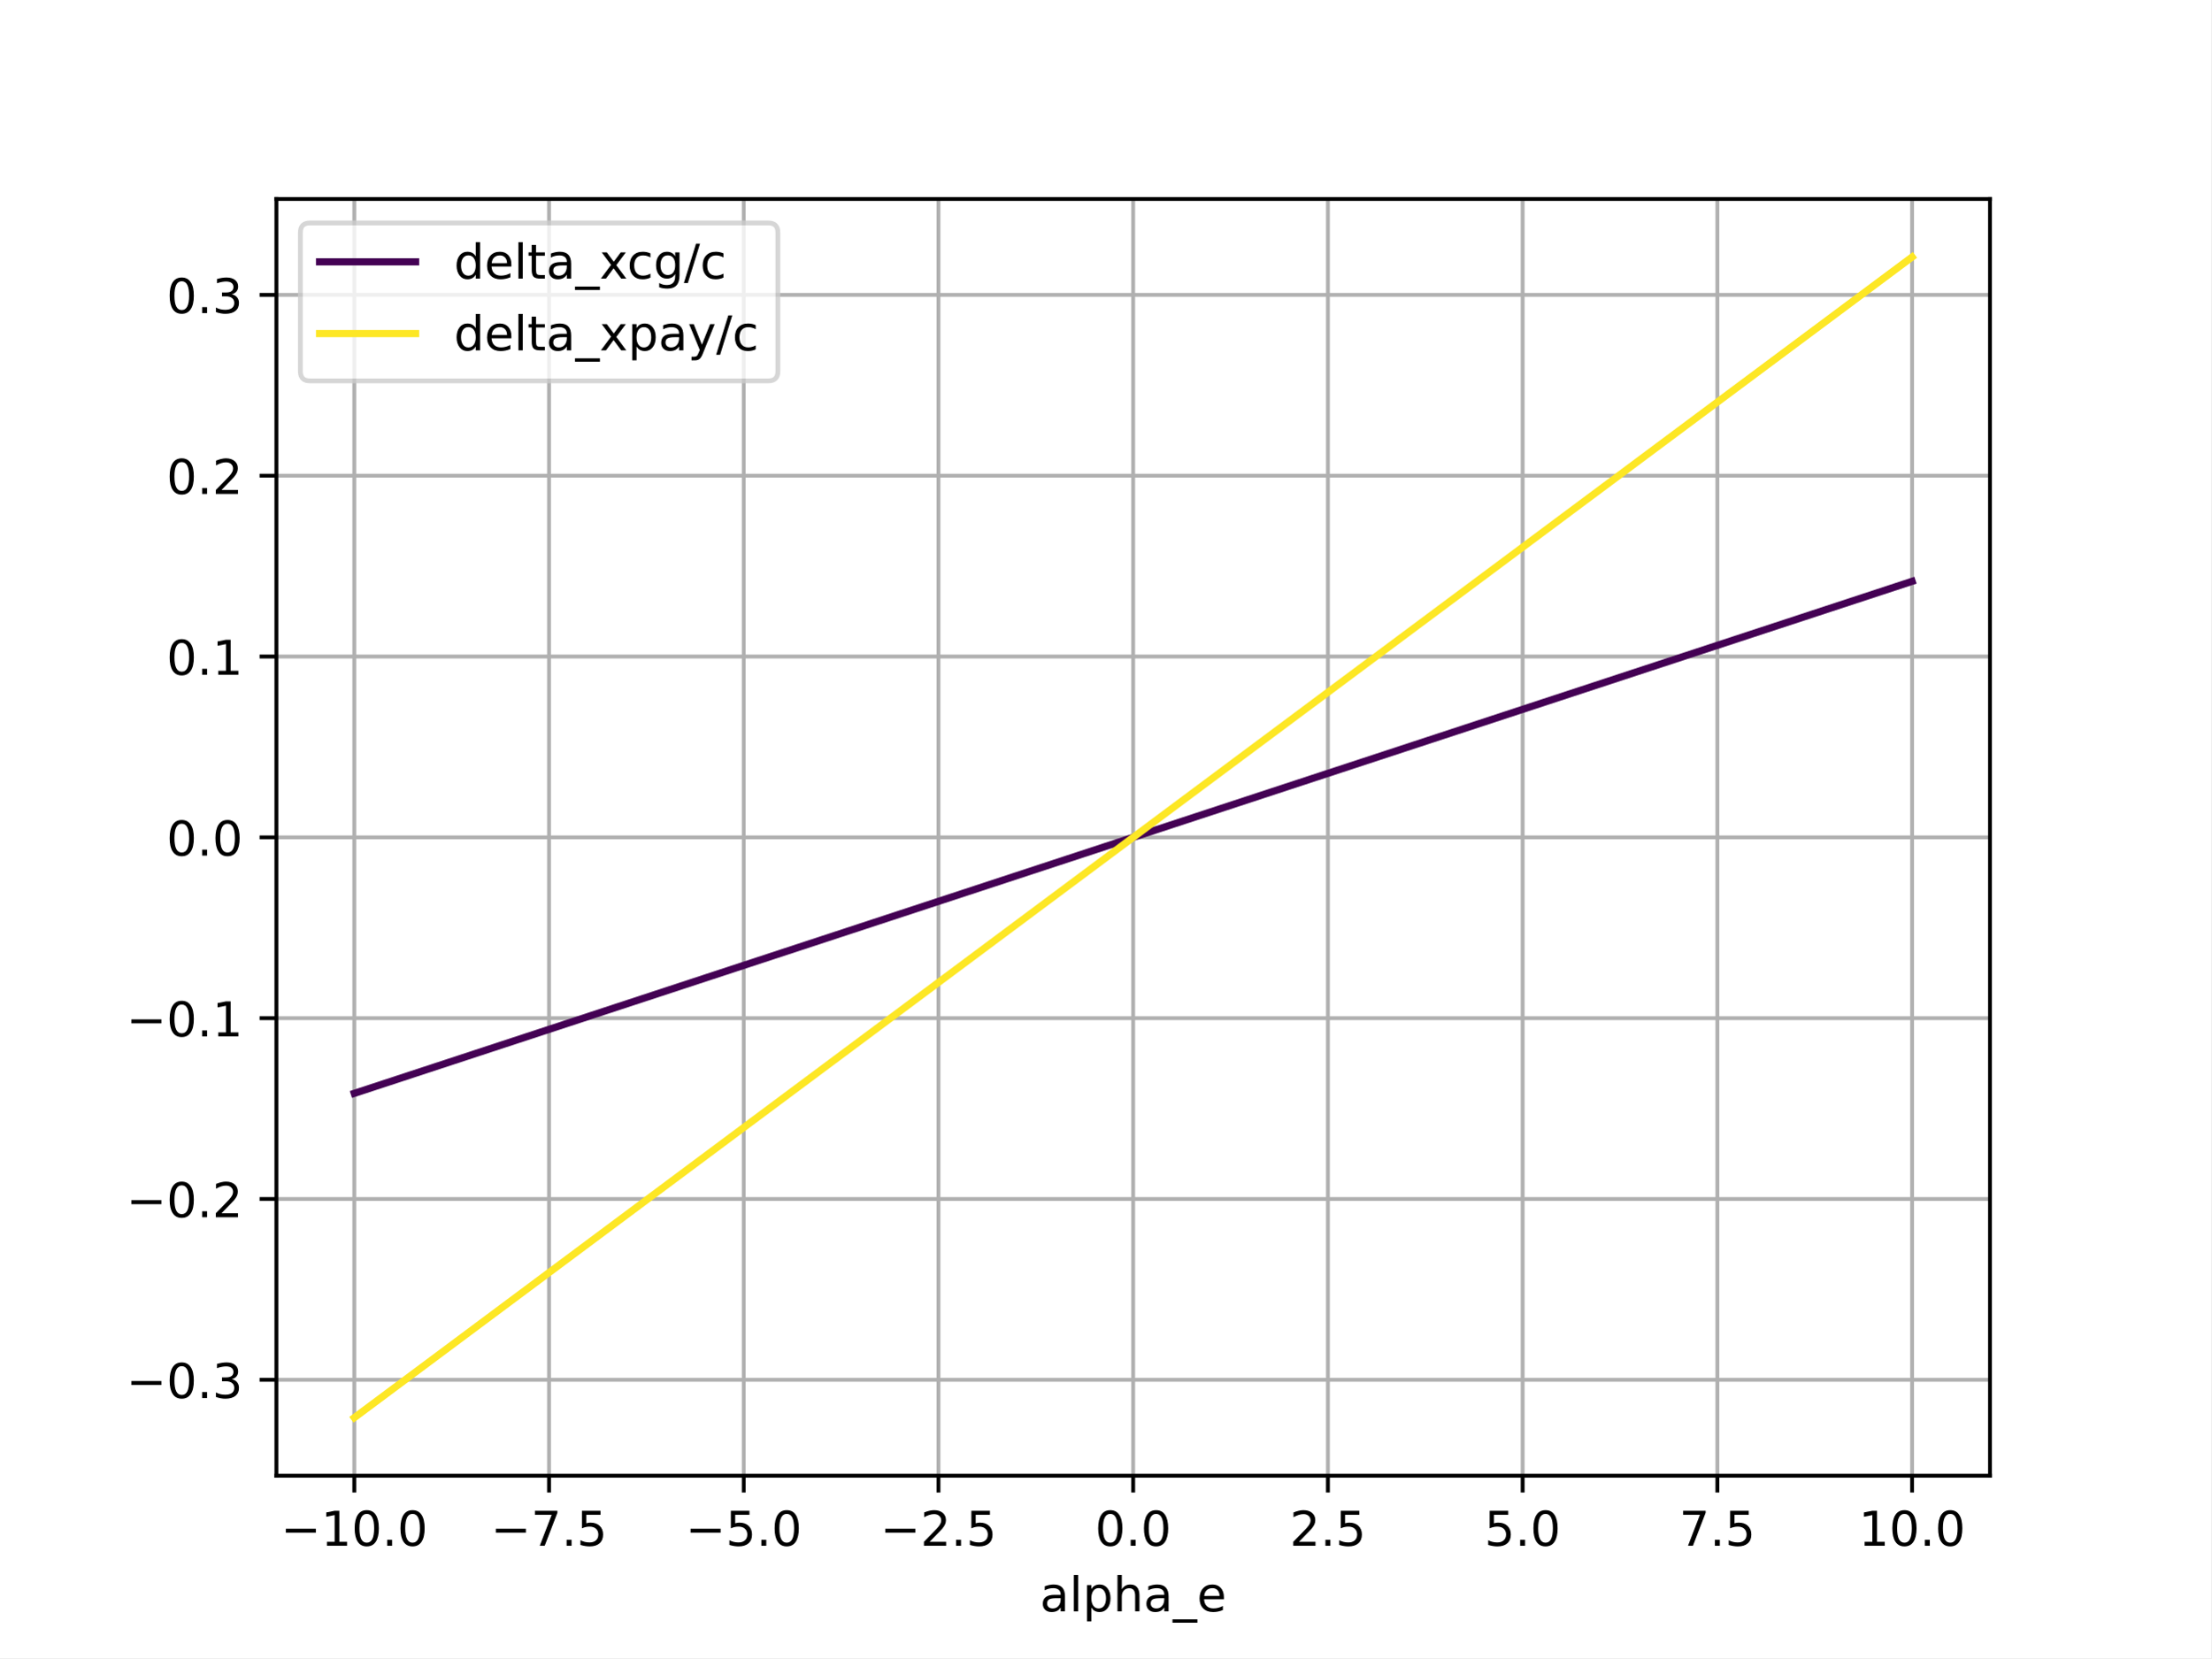
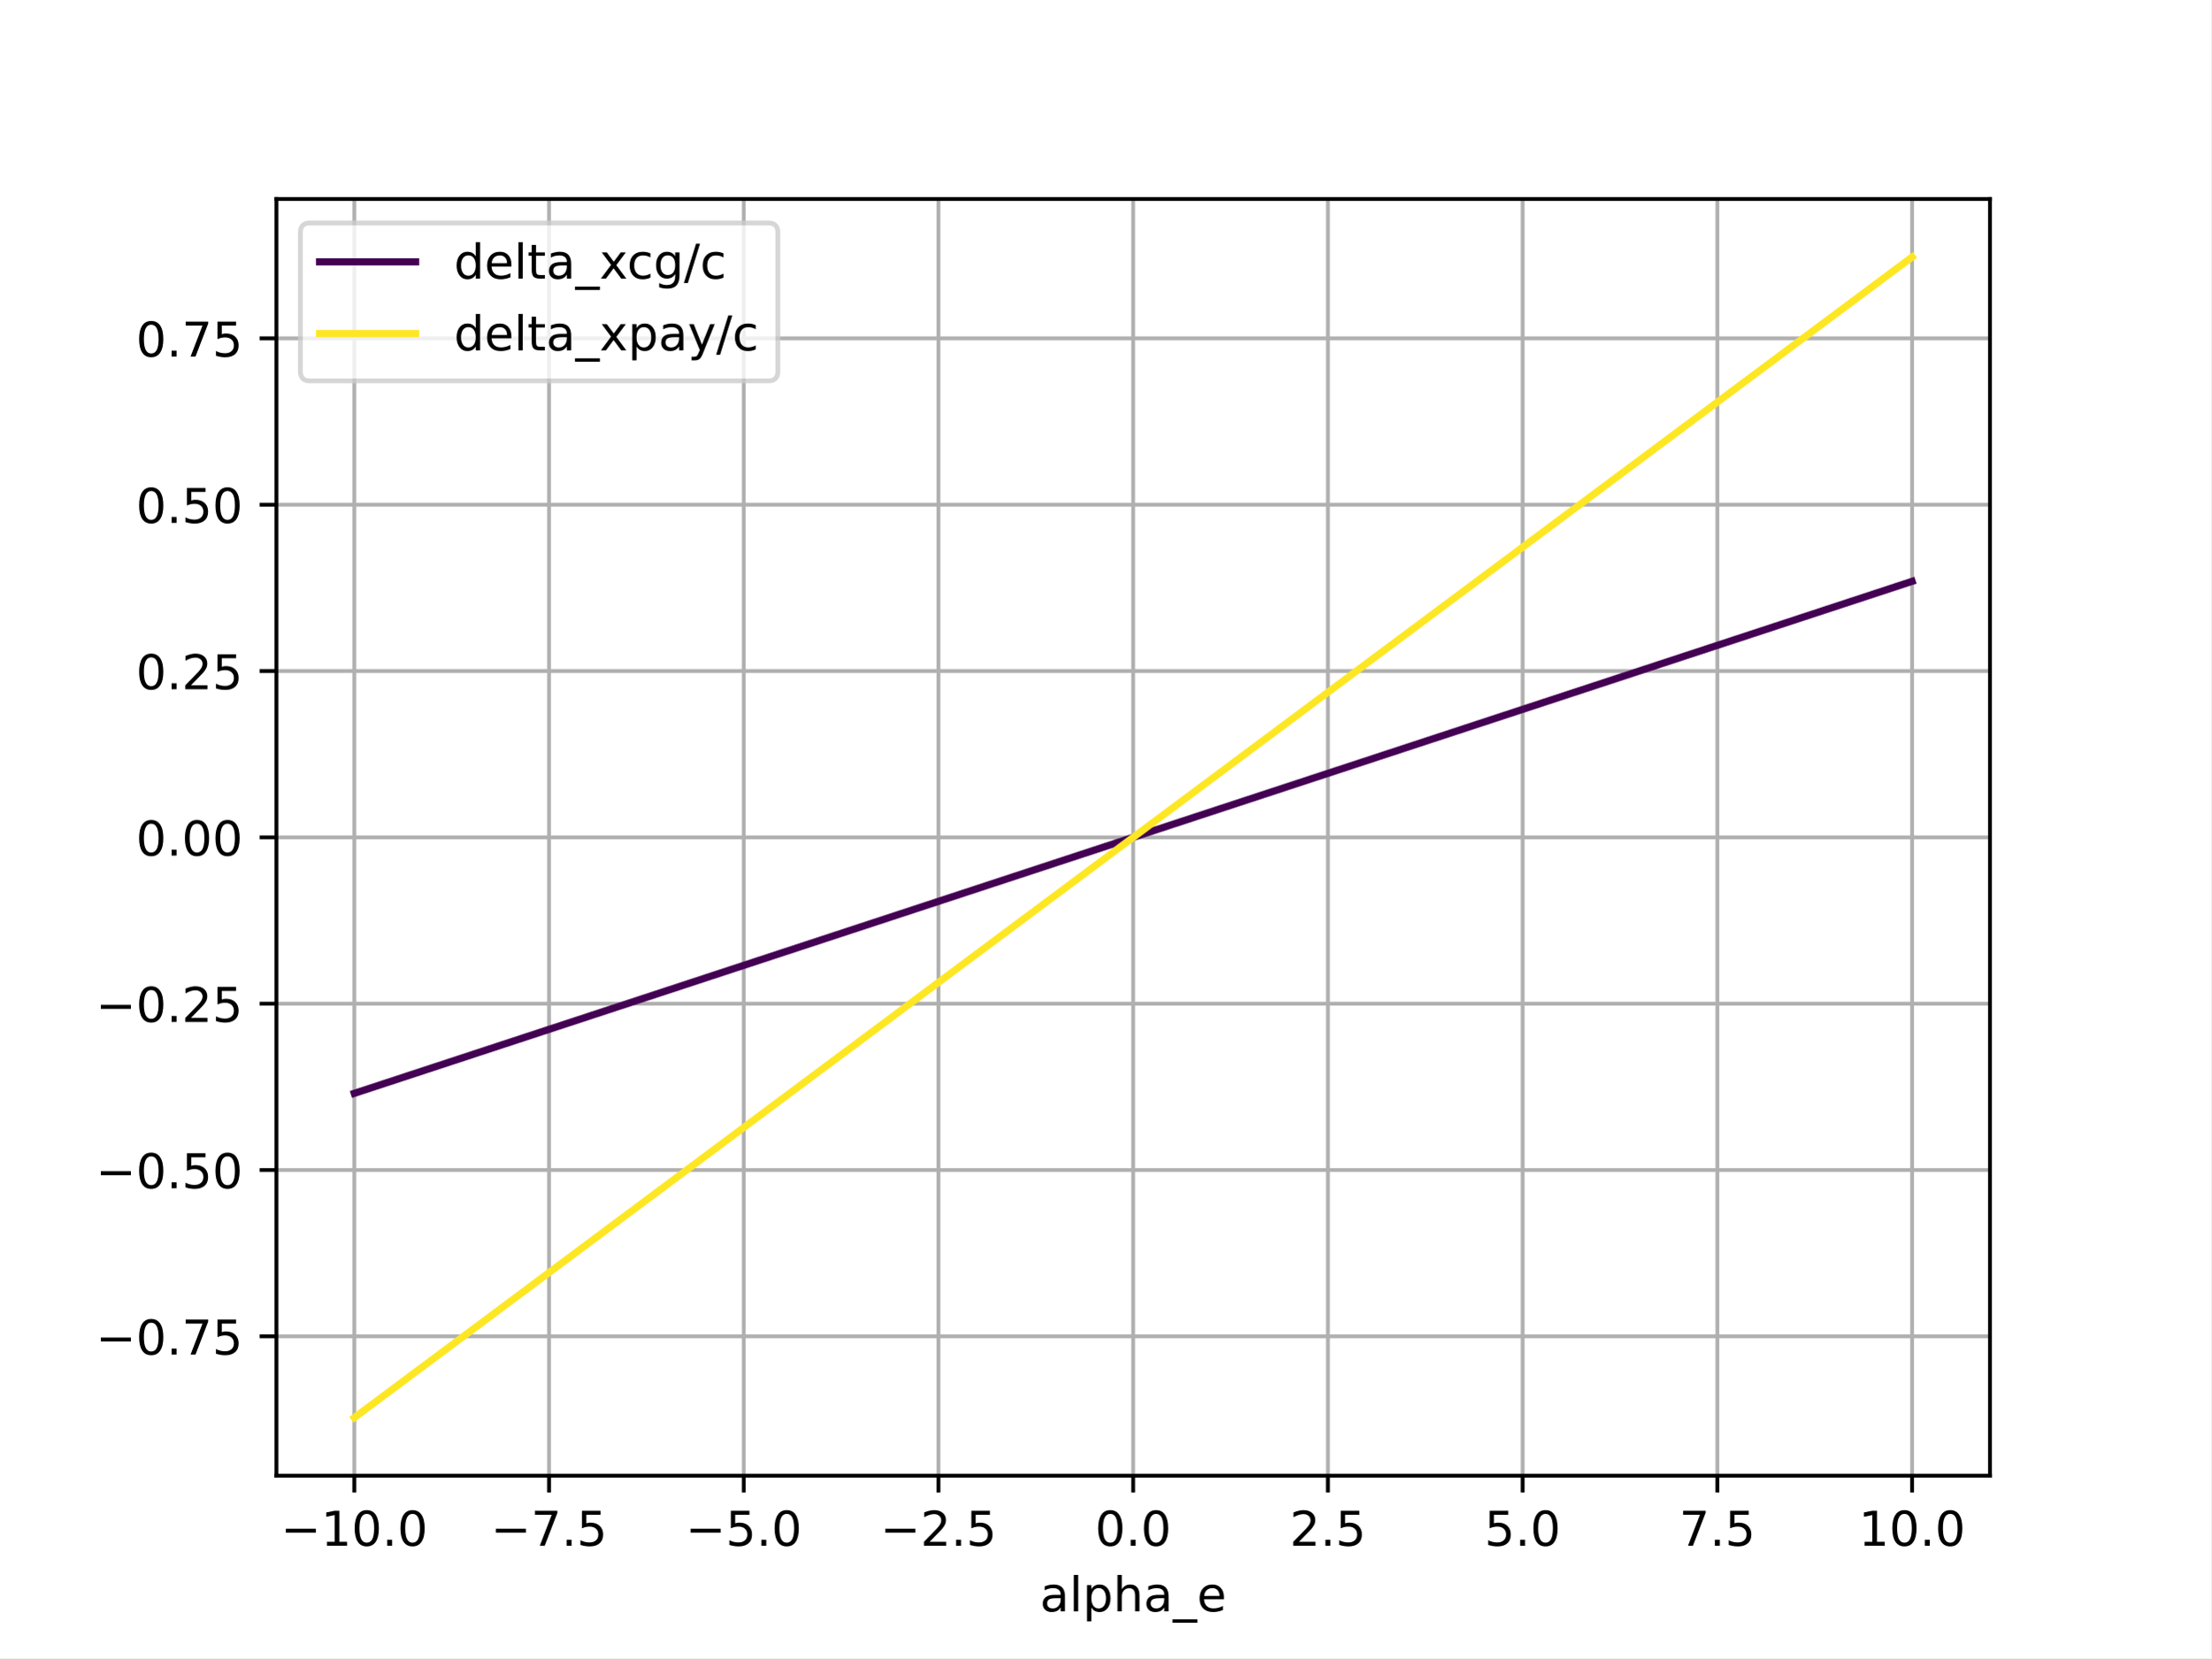
<svg xmlns="http://www.w3.org/2000/svg" xmlns:xlink="http://www.w3.org/1999/xlink" width="460.8pt" height="345.6pt" viewBox="0 0 460.8 345.6" version="1.1">
  <defs>
    <style type="text/css">*{stroke-linejoin: round; stroke-linecap: butt}</style>
  </defs>
  <g id="figure_1">
    <g id="patch_1">
      <path d="M 0 345.6  L 460.8 345.6  L 460.8 0  L 0 0  z " style="fill: #ffffff" />
    </g>
    <g id="axes_1">
      <g id="patch_2">
        <path d="M 57.6 307.584  L 414.72 307.584  L 414.72 41.472  L 57.6 41.472  z " style="fill: #ffffff" />
      </g>
      <g id="matplotlib.axis_1">
        <g id="xtick_1">
          <g id="line2d_1">
-             <path d="M 73.833 307.584  L 73.833 41.472  " clip-path="url(#pdf3a42b942)" style="fill: none; stroke: #b0b0b0; stroke-width: 0.8; stroke-linecap: square" />
+             <path d="M 73.833 307.584  L 73.833 41.472  " clip-path="url(#pfe008477a1)" style="fill: none; stroke: #b0b0b0; stroke-width: 0.8; stroke-linecap: square" />
          </g>
          <g id="line2d_2">
            <defs>
-               <path id="m0e3489b26d" d="M 0 0  L 0 3.5  " style="stroke: #000000; stroke-width: 0.8" />
+               <path id="m1fc6461a9d" d="M 0 0  L 0 3.5  " style="stroke: #000000; stroke-width: 0.8" />
            </defs>
            <g>
-               <use xlink:href="#m0e3489b26d" x="73.833" y="307.584" style="stroke: #000000; stroke-width: 0.8" />
+               <use xlink:href="#m1fc6461a9d" x="73.833" y="307.584" style="stroke: #000000; stroke-width: 0.8" />
            </g>
          </g>
          <g id="text_1">
            <g transform="translate(58.51007 322.1824) scale(0.1 -0.1)">
              <defs>
                <path id="DejaVuSans-2212" d="M 678 2272  L 4684 2272  L 4684 1741  L 678 1741  L 678 2272  z " transform="scale(0.015625)" />
                <path id="DejaVuSans-31" d="M 794 531  L 1825 531  L 1825 4091  L 703 3866  L 703 4441  L 1819 4666  L 2450 4666  L 2450 531  L 3481 531  L 3481 0  L 794 0  L 794 531  z " transform="scale(0.015625)" />
                <path id="DejaVuSans-30" d="M 2034 4250  Q 1547 4250 1301 3770  Q 1056 3291 1056 2328  Q 1056 1369 1301 889  Q 1547 409 2034 409  Q 2525 409 2770 889  Q 3016 1369 3016 2328  Q 3016 3291 2770 3770  Q 2525 4250 2034 4250  z M 2034 4750  Q 2819 4750 3233 4129  Q 3647 3509 3647 2328  Q 3647 1150 3233 529  Q 2819 -91 2034 -91  Q 1250 -91 836 529  Q 422 1150 422 2328  Q 422 3509 836 4129  Q 1250 4750 2034 4750  z " transform="scale(0.015625)" />
                <path id="DejaVuSans-2e" d="M 684 794  L 1344 794  L 1344 0  L 684 0  L 684 794  z " transform="scale(0.015625)" />
              </defs>
              <use xlink:href="#DejaVuSans-2212" />
              <use xlink:href="#DejaVuSans-31" transform="translate(83.78906 0)" />
              <use xlink:href="#DejaVuSans-30" transform="translate(147.4121 0)" />
              <use xlink:href="#DejaVuSans-2e" transform="translate(211.0352 0)" />
              <use xlink:href="#DejaVuSans-30" transform="translate(242.8223 0)" />
            </g>
          </g>
        </g>
        <g id="xtick_2">
          <g id="line2d_3">
-             <path d="M 114.415 307.584  L 114.415 41.472  " clip-path="url(#pdf3a42b942)" style="fill: none; stroke: #b0b0b0; stroke-width: 0.8; stroke-linecap: square" />
+             <path d="M 114.415 307.584  L 114.415 41.472  " clip-path="url(#pfe008477a1)" style="fill: none; stroke: #b0b0b0; stroke-width: 0.8; stroke-linecap: square" />
          </g>
          <g id="line2d_4">
            <g>
-               <use xlink:href="#m0e3489b26d" x="114.415" y="307.584" style="stroke: #000000; stroke-width: 0.8" />
+               <use xlink:href="#m1fc6461a9d" x="114.415" y="307.584" style="stroke: #000000; stroke-width: 0.8" />
            </g>
          </g>
          <g id="text_2">
            <g transform="translate(102.2731 322.1824) scale(0.1 -0.1)">
              <defs>
                <path id="DejaVuSans-37" d="M 525 4666  L 3525 4666  L 3525 4397  L 1831 0  L 1172 0  L 2766 4134  L 525 4134  L 525 4666  z " transform="scale(0.015625)" />
                <path id="DejaVuSans-35" d="M 691 4666  L 3169 4666  L 3169 4134  L 1269 4134  L 1269 2991  Q 1406 3038 1543 3061  Q 1681 3084 1819 3084  Q 2600 3084 3056 2656  Q 3513 2228 3513 1497  Q 3513 744 3044 326  Q 2575 -91 1722 -91  Q 1428 -91 1123 -41  Q 819 9 494 109  L 494 744  Q 775 591 1075 516  Q 1375 441 1709 441  Q 2250 441 2565 725  Q 2881 1009 2881 1497  Q 2881 1984 2565 2268  Q 2250 2553 1709 2553  Q 1456 2553 1204 2497  Q 953 2441 691 2322  L 691 4666  z " transform="scale(0.015625)" />
              </defs>
              <use xlink:href="#DejaVuSans-2212" />
              <use xlink:href="#DejaVuSans-37" transform="translate(83.78906 0)" />
              <use xlink:href="#DejaVuSans-2e" transform="translate(147.4121 0)" />
              <use xlink:href="#DejaVuSans-35" transform="translate(179.1992 0)" />
            </g>
          </g>
        </g>
        <g id="xtick_3">
          <g id="line2d_5">
-             <path d="M 154.996 307.584  L 154.996 41.472  " clip-path="url(#pdf3a42b942)" style="fill: none; stroke: #b0b0b0; stroke-width: 0.8; stroke-linecap: square" />
+             <path d="M 154.996 307.584  L 154.996 41.472  " clip-path="url(#pfe008477a1)" style="fill: none; stroke: #b0b0b0; stroke-width: 0.8; stroke-linecap: square" />
          </g>
          <g id="line2d_6">
            <g>
-               <use xlink:href="#m0e3489b26d" x="154.996" y="307.584" style="stroke: #000000; stroke-width: 0.8" />
+               <use xlink:href="#m1fc6461a9d" x="154.996" y="307.584" style="stroke: #000000; stroke-width: 0.8" />
            </g>
          </g>
          <g id="text_3">
            <g transform="translate(142.855 322.1824) scale(0.1 -0.1)">
              <use xlink:href="#DejaVuSans-2212" />
              <use xlink:href="#DejaVuSans-35" transform="translate(83.78906 0)" />
              <use xlink:href="#DejaVuSans-2e" transform="translate(147.4121 0)" />
              <use xlink:href="#DejaVuSans-30" transform="translate(179.1992 0)" />
            </g>
          </g>
        </g>
        <g id="xtick_4">
          <g id="line2d_7">
-             <path d="M 195.578 307.584  L 195.578 41.472  " clip-path="url(#pdf3a42b942)" style="fill: none; stroke: #b0b0b0; stroke-width: 0.8; stroke-linecap: square" />
+             <path d="M 195.578 307.584  L 195.578 41.472  " clip-path="url(#pfe008477a1)" style="fill: none; stroke: #b0b0b0; stroke-width: 0.8; stroke-linecap: square" />
          </g>
          <g id="line2d_8">
            <g>
-               <use xlink:href="#m0e3489b26d" x="195.578" y="307.584" style="stroke: #000000; stroke-width: 0.8" />
+               <use xlink:href="#m1fc6461a9d" x="195.578" y="307.584" style="stroke: #000000; stroke-width: 0.8" />
            </g>
          </g>
          <g id="text_4">
            <g transform="translate(183.4368 322.1824) scale(0.1 -0.1)">
              <defs>
                <path id="DejaVuSans-32" d="M 1228 531  L 3431 531  L 3431 0  L 469 0  L 469 531  Q 828 903 1448 1529  Q 2069 2156 2228 2338  Q 2531 2678 2651 2914  Q 2772 3150 2772 3378  Q 2772 3750 2511 3984  Q 2250 4219 1831 4219  Q 1534 4219 1204 4116  Q 875 4013 500 3803  L 500 4441  Q 881 4594 1212 4672  Q 1544 4750 1819 4750  Q 2544 4750 2975 4387  Q 3406 4025 3406 3419  Q 3406 3131 3298 2873  Q 3191 2616 2906 2266  Q 2828 2175 2409 1742  Q 1991 1309 1228 531  z " transform="scale(0.015625)" />
              </defs>
              <use xlink:href="#DejaVuSans-2212" />
              <use xlink:href="#DejaVuSans-32" transform="translate(83.78906 0)" />
              <use xlink:href="#DejaVuSans-2e" transform="translate(147.4121 0)" />
              <use xlink:href="#DejaVuSans-35" transform="translate(179.1992 0)" />
            </g>
          </g>
        </g>
        <g id="xtick_5">
          <g id="line2d_9">
-             <path d="M 236.16 307.584  L 236.16 41.472  " clip-path="url(#pdf3a42b942)" style="fill: none; stroke: #b0b0b0; stroke-width: 0.8; stroke-linecap: square" />
+             <path d="M 236.16 307.584  L 236.16 41.472  " clip-path="url(#pfe008477a1)" style="fill: none; stroke: #b0b0b0; stroke-width: 0.8; stroke-linecap: square" />
          </g>
          <g id="line2d_10">
            <g>
-               <use xlink:href="#m0e3489b26d" x="236.16" y="307.584" style="stroke: #000000; stroke-width: 0.8" />
+               <use xlink:href="#m1fc6461a9d" x="236.16" y="307.584" style="stroke: #000000; stroke-width: 0.8" />
            </g>
          </g>
          <g id="text_5">
            <g transform="translate(228.2084 322.1824) scale(0.1 -0.1)">
              <use xlink:href="#DejaVuSans-30" />
              <use xlink:href="#DejaVuSans-2e" transform="translate(63.62305 0)" />
              <use xlink:href="#DejaVuSans-30" transform="translate(95.41016 0)" />
            </g>
          </g>
        </g>
        <g id="xtick_6">
          <g id="line2d_11">
-             <path d="M 276.742 307.584  L 276.742 41.472  " clip-path="url(#pdf3a42b942)" style="fill: none; stroke: #b0b0b0; stroke-width: 0.8; stroke-linecap: square" />
+             <path d="M 276.742 307.584  L 276.742 41.472  " clip-path="url(#pfe008477a1)" style="fill: none; stroke: #b0b0b0; stroke-width: 0.8; stroke-linecap: square" />
          </g>
          <g id="line2d_12">
            <g>
-               <use xlink:href="#m0e3489b26d" x="276.742" y="307.584" style="stroke: #000000; stroke-width: 0.8" />
+               <use xlink:href="#m1fc6461a9d" x="276.742" y="307.584" style="stroke: #000000; stroke-width: 0.8" />
            </g>
          </g>
          <g id="text_6">
            <g transform="translate(268.7903 322.1824) scale(0.1 -0.1)">
              <use xlink:href="#DejaVuSans-32" />
              <use xlink:href="#DejaVuSans-2e" transform="translate(63.62305 0)" />
              <use xlink:href="#DejaVuSans-35" transform="translate(95.41016 0)" />
            </g>
          </g>
        </g>
        <g id="xtick_7">
          <g id="line2d_13">
-             <path d="M 317.324 307.584  L 317.324 41.472  " clip-path="url(#pdf3a42b942)" style="fill: none; stroke: #b0b0b0; stroke-width: 0.8; stroke-linecap: square" />
+             <path d="M 317.324 307.584  L 317.324 41.472  " clip-path="url(#pfe008477a1)" style="fill: none; stroke: #b0b0b0; stroke-width: 0.8; stroke-linecap: square" />
          </g>
          <g id="line2d_14">
            <g>
-               <use xlink:href="#m0e3489b26d" x="317.324" y="307.584" style="stroke: #000000; stroke-width: 0.8" />
+               <use xlink:href="#m1fc6461a9d" x="317.324" y="307.584" style="stroke: #000000; stroke-width: 0.8" />
            </g>
          </g>
          <g id="text_7">
            <g transform="translate(309.3721 322.1824) scale(0.1 -0.1)">
              <use xlink:href="#DejaVuSans-35" />
              <use xlink:href="#DejaVuSans-2e" transform="translate(63.62305 0)" />
              <use xlink:href="#DejaVuSans-30" transform="translate(95.41016 0)" />
            </g>
          </g>
        </g>
        <g id="xtick_8">
          <g id="line2d_15">
-             <path d="M 357.905 307.584  L 357.905 41.472  " clip-path="url(#pdf3a42b942)" style="fill: none; stroke: #b0b0b0; stroke-width: 0.8; stroke-linecap: square" />
+             <path d="M 357.905 307.584  L 357.905 41.472  " clip-path="url(#pfe008477a1)" style="fill: none; stroke: #b0b0b0; stroke-width: 0.8; stroke-linecap: square" />
          </g>
          <g id="line2d_16">
            <g>
-               <use xlink:href="#m0e3489b26d" x="357.905" y="307.584" style="stroke: #000000; stroke-width: 0.8" />
+               <use xlink:href="#m1fc6461a9d" x="357.905" y="307.584" style="stroke: #000000; stroke-width: 0.8" />
            </g>
          </g>
          <g id="text_8">
            <g transform="translate(349.9539 322.1824) scale(0.1 -0.1)">
              <use xlink:href="#DejaVuSans-37" />
              <use xlink:href="#DejaVuSans-2e" transform="translate(63.62305 0)" />
              <use xlink:href="#DejaVuSans-35" transform="translate(95.41016 0)" />
            </g>
          </g>
        </g>
        <g id="xtick_9">
          <g id="line2d_17">
-             <path d="M 398.487 307.584  L 398.487 41.472  " clip-path="url(#pdf3a42b942)" style="fill: none; stroke: #b0b0b0; stroke-width: 0.8; stroke-linecap: square" />
+             <path d="M 398.487 307.584  L 398.487 41.472  " clip-path="url(#pfe008477a1)" style="fill: none; stroke: #b0b0b0; stroke-width: 0.8; stroke-linecap: square" />
          </g>
          <g id="line2d_18">
            <g>
-               <use xlink:href="#m0e3489b26d" x="398.487" y="307.584" style="stroke: #000000; stroke-width: 0.8" />
+               <use xlink:href="#m1fc6461a9d" x="398.487" y="307.584" style="stroke: #000000; stroke-width: 0.8" />
            </g>
          </g>
          <g id="text_9">
            <g transform="translate(387.3545 322.1824) scale(0.1 -0.1)">
              <use xlink:href="#DejaVuSans-31" />
              <use xlink:href="#DejaVuSans-30" transform="translate(63.62305 0)" />
              <use xlink:href="#DejaVuSans-2e" transform="translate(127.2461 0)" />
              <use xlink:href="#DejaVuSans-30" transform="translate(159.0332 0)" />
            </g>
          </g>
        </g>
        <g id="text_10">
          <g transform="translate(216.7233 335.8606) scale(0.1 -0.1)">
            <defs>
              <path id="DejaVuSans-61" d="M 2194 1759  Q 1497 1759 1228 1600  Q 959 1441 959 1056  Q 959 750 1161 570  Q 1363 391 1709 391  Q 2188 391 2477 730  Q 2766 1069 2766 1631  L 2766 1759  L 2194 1759  z M 3341 1997  L 3341 0  L 2766 0  L 2766 531  Q 2569 213 2275 61  Q 1981 -91 1556 -91  Q 1019 -91 701 211  Q 384 513 384 1019  Q 384 1609 779 1909  Q 1175 2209 1959 2209  L 2766 2209  L 2766 2266  Q 2766 2663 2505 2880  Q 2244 3097 1772 3097  Q 1472 3097 1187 3025  Q 903 2953 641 2809  L 641 3341  Q 956 3463 1253 3523  Q 1550 3584 1831 3584  Q 2591 3584 2966 3190  Q 3341 2797 3341 1997  z " transform="scale(0.015625)" />
              <path id="DejaVuSans-6c" d="M 603 4863  L 1178 4863  L 1178 0  L 603 0  L 603 4863  z " transform="scale(0.015625)" />
              <path id="DejaVuSans-70" d="M 1159 525  L 1159 -1331  L 581 -1331  L 581 3500  L 1159 3500  L 1159 2969  Q 1341 3281 1617 3432  Q 1894 3584 2278 3584  Q 2916 3584 3314 3078  Q 3713 2572 3713 1747  Q 3713 922 3314 415  Q 2916 -91 2278 -91  Q 1894 -91 1617 61  Q 1341 213 1159 525  z M 3116 1747  Q 3116 2381 2855 2742  Q 2594 3103 2138 3103  Q 1681 3103 1420 2742  Q 1159 2381 1159 1747  Q 1159 1113 1420 752  Q 1681 391 2138 391  Q 2594 391 2855 752  Q 3116 1113 3116 1747  z " transform="scale(0.015625)" />
              <path id="DejaVuSans-68" d="M 3513 2113  L 3513 0  L 2938 0  L 2938 2094  Q 2938 2591 2744 2837  Q 2550 3084 2163 3084  Q 1697 3084 1428 2787  Q 1159 2491 1159 1978  L 1159 0  L 581 0  L 581 4863  L 1159 4863  L 1159 2956  Q 1366 3272 1645 3428  Q 1925 3584 2291 3584  Q 2894 3584 3203 3211  Q 3513 2838 3513 2113  z " transform="scale(0.015625)" />
              <path id="DejaVuSans-5f" d="M 3263 -1063  L 3263 -1509  L -63 -1509  L -63 -1063  L 3263 -1063  z " transform="scale(0.015625)" />
              <path id="DejaVuSans-65" d="M 3597 1894  L 3597 1613  L 953 1613  Q 991 1019 1311 708  Q 1631 397 2203 397  Q 2534 397 2845 478  Q 3156 559 3463 722  L 3463 178  Q 3153 47 2828 -22  Q 2503 -91 2169 -91  Q 1331 -91 842 396  Q 353 884 353 1716  Q 353 2575 817 3079  Q 1281 3584 2069 3584  Q 2775 3584 3186 3129  Q 3597 2675 3597 1894  z M 3022 2063  Q 3016 2534 2758 2815  Q 2500 3097 2075 3097  Q 1594 3097 1305 2825  Q 1016 2553 972 2059  L 3022 2063  z " transform="scale(0.015625)" />
            </defs>
            <use xlink:href="#DejaVuSans-61" />
            <use xlink:href="#DejaVuSans-6c" transform="translate(61.2793 0)" />
            <use xlink:href="#DejaVuSans-70" transform="translate(89.0625 0)" />
            <use xlink:href="#DejaVuSans-68" transform="translate(152.5391 0)" />
            <use xlink:href="#DejaVuSans-61" transform="translate(215.918 0)" />
            <use xlink:href="#DejaVuSans-5f" transform="translate(277.1973 0)" />
            <use xlink:href="#DejaVuSans-65" transform="translate(327.1973 0)" />
          </g>
        </g>
      </g>
      <g id="matplotlib.axis_2">
        <g id="ytick_1">
          <g id="line2d_19">
-             <path d="M 57.6 287.596  L 414.72 287.596  " clip-path="url(#pdf3a42b942)" style="fill: none; stroke: #b0b0b0; stroke-width: 0.8; stroke-linecap: square" />
+             <path d="M 57.6 278.539  L 414.72 278.539  " clip-path="url(#pfe008477a1)" style="fill: none; stroke: #b0b0b0; stroke-width: 0.8; stroke-linecap: square" />
          </g>
          <g id="line2d_20">
            <defs>
-               <path id="m2e6c758630" d="M 0 0  L -3.5 0  " style="stroke: #000000; stroke-width: 0.8" />
+               <path id="maf792c550e" d="M 0 0  L -3.5 0  " style="stroke: #000000; stroke-width: 0.8" />
            </defs>
            <g>
-               <use xlink:href="#m2e6c758630" x="57.6" y="287.596" style="stroke: #000000; stroke-width: 0.8" />
+               <use xlink:href="#maf792c550e" x="57.6" y="278.539" style="stroke: #000000; stroke-width: 0.8" />
            </g>
          </g>
          <g id="text_11">
-             <g transform="translate(26.31719 291.3953) scale(0.1 -0.1)">
-               <defs>
-                 <path id="DejaVuSans-33" d="M 2597 2516  Q 3050 2419 3304 2112  Q 3559 1806 3559 1356  Q 3559 666 3084 287  Q 2609 -91 1734 -91  Q 1441 -91 1130 -33  Q 819 25 488 141  L 488 750  Q 750 597 1062 519  Q 1375 441 1716 441  Q 2309 441 2620 675  Q 2931 909 2931 1356  Q 2931 1769 2642 2001  Q 2353 2234 1838 2234  L 1294 2234  L 1294 2753  L 1863 2753  Q 2328 2753 2575 2939  Q 2822 3125 2822 3475  Q 2822 3834 2567 4026  Q 2313 4219 1838 4219  Q 1578 4219 1281 4162  Q 984 4106 628 3988  L 628 4550  Q 988 4650 1302 4700  Q 1616 4750 1894 4750  Q 2613 4750 3031 4423  Q 3450 4097 3450 3541  Q 3450 3153 3228 2886  Q 3006 2619 2597 2516  z " transform="scale(0.015625)" />
-               </defs>
+             <g transform="translate(19.95469 282.3383) scale(0.1 -0.1)">
              <use xlink:href="#DejaVuSans-2212" />
              <use xlink:href="#DejaVuSans-30" transform="translate(83.78906 0)" />
              <use xlink:href="#DejaVuSans-2e" transform="translate(147.4121 0)" />
-               <use xlink:href="#DejaVuSans-33" transform="translate(179.1992 0)" />
+               <use xlink:href="#DejaVuSans-37" transform="translate(179.1992 0)" />
+               <use xlink:href="#DejaVuSans-35" transform="translate(242.8223 0)" />
            </g>
          </g>
        </g>
        <g id="ytick_2">
          <g id="line2d_21">
-             <path d="M 57.6 249.907  L 414.72 249.907  " clip-path="url(#pdf3a42b942)" style="fill: none; stroke: #b0b0b0; stroke-width: 0.8; stroke-linecap: square" />
+             <path d="M 57.6 243.869  L 414.72 243.869  " clip-path="url(#pfe008477a1)" style="fill: none; stroke: #b0b0b0; stroke-width: 0.8; stroke-linecap: square" />
          </g>
          <g id="line2d_22">
            <g>
-               <use xlink:href="#m2e6c758630" x="57.6" y="249.907" style="stroke: #000000; stroke-width: 0.8" />
+               <use xlink:href="#maf792c550e" x="57.6" y="243.869" style="stroke: #000000; stroke-width: 0.8" />
            </g>
          </g>
          <g id="text_12">
-             <g transform="translate(26.31719 253.7059) scale(0.1 -0.1)">
+             <g transform="translate(19.95469 247.668) scale(0.1 -0.1)">
              <use xlink:href="#DejaVuSans-2212" />
              <use xlink:href="#DejaVuSans-30" transform="translate(83.78906 0)" />
              <use xlink:href="#DejaVuSans-2e" transform="translate(147.4121 0)" />
-               <use xlink:href="#DejaVuSans-32" transform="translate(179.1992 0)" />
+               <use xlink:href="#DejaVuSans-35" transform="translate(179.1992 0)" />
+               <use xlink:href="#DejaVuSans-30" transform="translate(242.8223 0)" />
            </g>
          </g>
        </g>
        <g id="ytick_3">
          <g id="line2d_23">
-             <path d="M 57.6 212.217  L 414.72 212.217  " clip-path="url(#pdf3a42b942)" style="fill: none; stroke: #b0b0b0; stroke-width: 0.8; stroke-linecap: square" />
+             <path d="M 57.6 209.198  L 414.72 209.198  " clip-path="url(#pfe008477a1)" style="fill: none; stroke: #b0b0b0; stroke-width: 0.8; stroke-linecap: square" />
          </g>
          <g id="line2d_24">
            <g>
-               <use xlink:href="#m2e6c758630" x="57.6" y="212.217" style="stroke: #000000; stroke-width: 0.8" />
+               <use xlink:href="#maf792c550e" x="57.6" y="209.198" style="stroke: #000000; stroke-width: 0.8" />
            </g>
          </g>
          <g id="text_13">
-             <g transform="translate(26.31719 216.0166) scale(0.1 -0.1)">
+             <g transform="translate(19.95469 212.9976) scale(0.1 -0.1)">
              <use xlink:href="#DejaVuSans-2212" />
              <use xlink:href="#DejaVuSans-30" transform="translate(83.78906 0)" />
              <use xlink:href="#DejaVuSans-2e" transform="translate(147.4121 0)" />
-               <use xlink:href="#DejaVuSans-31" transform="translate(179.1992 0)" />
+               <use xlink:href="#DejaVuSans-32" transform="translate(179.1992 0)" />
+               <use xlink:href="#DejaVuSans-35" transform="translate(242.8223 0)" />
            </g>
          </g>
        </g>
        <g id="ytick_4">
          <g id="line2d_25">
-             <path d="M 57.6 174.528  L 414.72 174.528  " clip-path="url(#pdf3a42b942)" style="fill: none; stroke: #b0b0b0; stroke-width: 0.8; stroke-linecap: square" />
+             <path d="M 57.6 174.528  L 414.72 174.528  " clip-path="url(#pfe008477a1)" style="fill: none; stroke: #b0b0b0; stroke-width: 0.8; stroke-linecap: square" />
          </g>
          <g id="line2d_26">
            <g>
-               <use xlink:href="#m2e6c758630" x="57.6" y="174.528" style="stroke: #000000; stroke-width: 0.8" />
+               <use xlink:href="#maf792c550e" x="57.6" y="174.528" style="stroke: #000000; stroke-width: 0.8" />
            </g>
          </g>
          <g id="text_14">
-             <g transform="translate(34.69687 178.3272) scale(0.1 -0.1)">
+             <g transform="translate(28.33438 178.3272) scale(0.1 -0.1)">
              <use xlink:href="#DejaVuSans-30" />
              <use xlink:href="#DejaVuSans-2e" transform="translate(63.62305 0)" />
              <use xlink:href="#DejaVuSans-30" transform="translate(95.41016 0)" />
+               <use xlink:href="#DejaVuSans-30" transform="translate(159.0332 0)" />
            </g>
          </g>
        </g>
        <g id="ytick_5">
          <g id="line2d_27">
-             <path d="M 57.6 136.839  L 414.72 136.839  " clip-path="url(#pdf3a42b942)" style="fill: none; stroke: #b0b0b0; stroke-width: 0.8; stroke-linecap: square" />
+             <path d="M 57.6 139.858  L 414.72 139.858  " clip-path="url(#pfe008477a1)" style="fill: none; stroke: #b0b0b0; stroke-width: 0.8; stroke-linecap: square" />
          </g>
          <g id="line2d_28">
            <g>
-               <use xlink:href="#m2e6c758630" x="57.6" y="136.839" style="stroke: #000000; stroke-width: 0.8" />
+               <use xlink:href="#maf792c550e" x="57.6" y="139.858" style="stroke: #000000; stroke-width: 0.8" />
            </g>
          </g>
          <g id="text_15">
-             <g transform="translate(34.69687 140.6379) scale(0.1 -0.1)">
+             <g transform="translate(28.33438 143.6569) scale(0.1 -0.1)">
              <use xlink:href="#DejaVuSans-30" />
              <use xlink:href="#DejaVuSans-2e" transform="translate(63.62305 0)" />
-               <use xlink:href="#DejaVuSans-31" transform="translate(95.41016 0)" />
+               <use xlink:href="#DejaVuSans-32" transform="translate(95.41016 0)" />
+               <use xlink:href="#DejaVuSans-35" transform="translate(159.0332 0)" />
            </g>
          </g>
        </g>
        <g id="ytick_6">
          <g id="line2d_29">
-             <path d="M 57.6 99.149  L 414.72 99.149  " clip-path="url(#pdf3a42b942)" style="fill: none; stroke: #b0b0b0; stroke-width: 0.8; stroke-linecap: square" />
+             <path d="M 57.6 105.187  L 414.72 105.187  " clip-path="url(#pfe008477a1)" style="fill: none; stroke: #b0b0b0; stroke-width: 0.8; stroke-linecap: square" />
          </g>
          <g id="line2d_30">
            <g>
-               <use xlink:href="#m2e6c758630" x="57.6" y="99.149" style="stroke: #000000; stroke-width: 0.8" />
+               <use xlink:href="#maf792c550e" x="57.6" y="105.187" style="stroke: #000000; stroke-width: 0.8" />
            </g>
          </g>
          <g id="text_16">
-             <g transform="translate(34.69687 102.9485) scale(0.1 -0.1)">
+             <g transform="translate(28.33438 108.9865) scale(0.1 -0.1)">
              <use xlink:href="#DejaVuSans-30" />
              <use xlink:href="#DejaVuSans-2e" transform="translate(63.62305 0)" />
-               <use xlink:href="#DejaVuSans-32" transform="translate(95.41016 0)" />
+               <use xlink:href="#DejaVuSans-35" transform="translate(95.41016 0)" />
+               <use xlink:href="#DejaVuSans-30" transform="translate(159.0332 0)" />
            </g>
          </g>
        </g>
        <g id="ytick_7">
          <g id="line2d_31">
-             <path d="M 57.6 61.46  L 414.72 61.46  " clip-path="url(#pdf3a42b942)" style="fill: none; stroke: #b0b0b0; stroke-width: 0.8; stroke-linecap: square" />
+             <path d="M 57.6 70.517  L 414.72 70.517  " clip-path="url(#pfe008477a1)" style="fill: none; stroke: #b0b0b0; stroke-width: 0.8; stroke-linecap: square" />
          </g>
          <g id="line2d_32">
            <g>
-               <use xlink:href="#m2e6c758630" x="57.6" y="61.46" style="stroke: #000000; stroke-width: 0.8" />
+               <use xlink:href="#maf792c550e" x="57.6" y="70.517" style="stroke: #000000; stroke-width: 0.8" />
            </g>
          </g>
          <g id="text_17">
-             <g transform="translate(34.69687 65.25913) scale(0.1 -0.1)">
+             <g transform="translate(28.33438 74.31612) scale(0.1 -0.1)">
              <use xlink:href="#DejaVuSans-30" />
              <use xlink:href="#DejaVuSans-2e" transform="translate(63.62305 0)" />
-               <use xlink:href="#DejaVuSans-33" transform="translate(95.41016 0)" />
+               <use xlink:href="#DejaVuSans-37" transform="translate(95.41016 0)" />
+               <use xlink:href="#DejaVuSans-35" transform="translate(159.0332 0)" />
            </g>
          </g>
        </g>
      </g>
      <g id="line2d_33">
-         <path d="M 73.833 227.893  L 398.487 121.163  L 398.487 121.163  " clip-path="url(#pdf3a42b942)" style="fill: none; stroke: #440154; stroke-width: 1.5; stroke-linecap: square" />
+         <path d="M 73.833 227.893  L 398.487 121.163  L 398.487 121.163  " clip-path="url(#pfe008477a1)" style="fill: none; stroke: #440154; stroke-width: 1.5; stroke-linecap: square" />
      </g>
      <g id="line2d_34">
-         <path d="M 73.833 295.488  L 398.487 53.568  L 398.487 53.568  " clip-path="url(#pdf3a42b942)" style="fill: none; stroke: #fde725; stroke-width: 1.5; stroke-linecap: square" />
+         <path d="M 73.833 295.488  L 398.487 53.568  L 398.487 53.568  " clip-path="url(#pfe008477a1)" style="fill: none; stroke: #fde725; stroke-width: 1.5; stroke-linecap: square" />
      </g>
      <g id="patch_3">
        <path d="M 57.6 307.584  L 57.6 41.472  " style="fill: none; stroke: #000000; stroke-width: 0.8; stroke-linejoin: miter; stroke-linecap: square" />
      </g>
      <g id="patch_4">
        <path d="M 414.72 307.584  L 414.72 41.472  " style="fill: none; stroke: #000000; stroke-width: 0.8; stroke-linejoin: miter; stroke-linecap: square" />
      </g>
      <g id="patch_5">
        <path d="M 57.6 307.584  L 414.72 307.584  " style="fill: none; stroke: #000000; stroke-width: 0.8; stroke-linejoin: miter; stroke-linecap: square" />
      </g>
      <g id="patch_6">
        <path d="M 57.6 41.472  L 414.72 41.472  " style="fill: none; stroke: #000000; stroke-width: 0.8; stroke-linejoin: miter; stroke-linecap: square" />
      </g>
      <g id="legend_1">
        <g id="patch_7">
          <path d="M 64.6 79.385  L 160.109 79.385  Q 162.109 79.385 162.109 77.385  L 162.109 48.472  Q 162.109 46.472 160.109 46.472  L 64.6 46.472  Q 62.6 46.472 62.6 48.472  L 62.6 77.385  Q 62.6 79.385 64.6 79.385  z " style="fill: #ffffff; opacity: 0.8; stroke: #cccccc; stroke-linejoin: miter" />
        </g>
        <g id="line2d_35">
          <path d="M 66.6 54.57  L 76.6 54.57  L 86.6 54.57  " style="fill: none; stroke: #440154; stroke-width: 1.5; stroke-linecap: square" />
        </g>
        <g id="text_18">
          <g transform="translate(94.6 58.07044) scale(0.1 -0.1)">
            <defs>
              <path id="DejaVuSans-64" d="M 2906 2969  L 2906 4863  L 3481 4863  L 3481 0  L 2906 0  L 2906 525  Q 2725 213 2448 61  Q 2172 -91 1784 -91  Q 1150 -91 751 415  Q 353 922 353 1747  Q 353 2572 751 3078  Q 1150 3584 1784 3584  Q 2172 3584 2448 3432  Q 2725 3281 2906 2969  z M 947 1747  Q 947 1113 1208 752  Q 1469 391 1925 391  Q 2381 391 2643 752  Q 2906 1113 2906 1747  Q 2906 2381 2643 2742  Q 2381 3103 1925 3103  Q 1469 3103 1208 2742  Q 947 2381 947 1747  z " transform="scale(0.015625)" />
              <path id="DejaVuSans-74" d="M 1172 4494  L 1172 3500  L 2356 3500  L 2356 3053  L 1172 3053  L 1172 1153  Q 1172 725 1289 603  Q 1406 481 1766 481  L 2356 481  L 2356 0  L 1766 0  Q 1100 0 847 248  Q 594 497 594 1153  L 594 3053  L 172 3053  L 172 3500  L 594 3500  L 594 4494  L 1172 4494  z " transform="scale(0.015625)" />
              <path id="DejaVuSans-78" d="M 3513 3500  L 2247 1797  L 3578 0  L 2900 0  L 1881 1375  L 863 0  L 184 0  L 1544 1831  L 300 3500  L 978 3500  L 1906 2253  L 2834 3500  L 3513 3500  z " transform="scale(0.015625)" />
              <path id="DejaVuSans-63" d="M 3122 3366  L 3122 2828  Q 2878 2963 2633 3030  Q 2388 3097 2138 3097  Q 1578 3097 1268 2742  Q 959 2388 959 1747  Q 959 1106 1268 751  Q 1578 397 2138 397  Q 2388 397 2633 464  Q 2878 531 3122 666  L 3122 134  Q 2881 22 2623 -34  Q 2366 -91 2075 -91  Q 1284 -91 818 406  Q 353 903 353 1747  Q 353 2603 823 3093  Q 1294 3584 2113 3584  Q 2378 3584 2631 3529  Q 2884 3475 3122 3366  z " transform="scale(0.015625)" />
              <path id="DejaVuSans-67" d="M 2906 1791  Q 2906 2416 2648 2759  Q 2391 3103 1925 3103  Q 1463 3103 1205 2759  Q 947 2416 947 1791  Q 947 1169 1205 825  Q 1463 481 1925 481  Q 2391 481 2648 825  Q 2906 1169 2906 1791  z M 3481 434  Q 3481 -459 3084 -895  Q 2688 -1331 1869 -1331  Q 1566 -1331 1297 -1286  Q 1028 -1241 775 -1147  L 775 -588  Q 1028 -725 1275 -790  Q 1522 -856 1778 -856  Q 2344 -856 2625 -561  Q 2906 -266 2906 331  L 2906 616  Q 2728 306 2450 153  Q 2172 0 1784 0  Q 1141 0 747 490  Q 353 981 353 1791  Q 353 2603 747 3093  Q 1141 3584 1784 3584  Q 2172 3584 2450 3431  Q 2728 3278 2906 2969  L 2906 3500  L 3481 3500  L 3481 434  z " transform="scale(0.015625)" />
              <path id="DejaVuSans-2f" d="M 1625 4666  L 2156 4666  L 531 -594  L 0 -594  L 1625 4666  z " transform="scale(0.015625)" />
            </defs>
            <use xlink:href="#DejaVuSans-64" />
            <use xlink:href="#DejaVuSans-65" transform="translate(63.47656 0)" />
            <use xlink:href="#DejaVuSans-6c" transform="translate(125 0)" />
            <use xlink:href="#DejaVuSans-74" transform="translate(152.7832 0)" />
            <use xlink:href="#DejaVuSans-61" transform="translate(191.9922 0)" />
            <use xlink:href="#DejaVuSans-5f" transform="translate(253.2715 0)" />
            <use xlink:href="#DejaVuSans-78" transform="translate(303.2715 0)" />
            <use xlink:href="#DejaVuSans-63" transform="translate(360.7012 0)" />
            <use xlink:href="#DejaVuSans-67" transform="translate(415.6816 0)" />
            <use xlink:href="#DejaVuSans-2f" transform="translate(479.1582 0)" />
            <use xlink:href="#DejaVuSans-63" transform="translate(512.8496 0)" />
          </g>
        </g>
        <g id="line2d_36">
          <path d="M 66.6 69.527  L 76.6 69.527  L 86.6 69.527  " style="fill: none; stroke: #fde725; stroke-width: 1.5; stroke-linecap: square" />
        </g>
        <g id="text_19">
          <g transform="translate(94.6 73.02669) scale(0.1 -0.1)">
            <defs>
              <path id="DejaVuSans-79" d="M 2059 -325  Q 1816 -950 1584 -1140  Q 1353 -1331 966 -1331  L 506 -1331  L 506 -850  L 844 -850  Q 1081 -850 1212 -737  Q 1344 -625 1503 -206  L 1606 56  L 191 3500  L 800 3500  L 1894 763  L 2988 3500  L 3597 3500  L 2059 -325  z " transform="scale(0.015625)" />
            </defs>
            <use xlink:href="#DejaVuSans-64" />
            <use xlink:href="#DejaVuSans-65" transform="translate(63.47656 0)" />
            <use xlink:href="#DejaVuSans-6c" transform="translate(125 0)" />
            <use xlink:href="#DejaVuSans-74" transform="translate(152.7832 0)" />
            <use xlink:href="#DejaVuSans-61" transform="translate(191.9922 0)" />
            <use xlink:href="#DejaVuSans-5f" transform="translate(253.2715 0)" />
            <use xlink:href="#DejaVuSans-78" transform="translate(303.2715 0)" />
            <use xlink:href="#DejaVuSans-70" transform="translate(362.4512 0)" />
            <use xlink:href="#DejaVuSans-61" transform="translate(425.9277 0)" />
            <use xlink:href="#DejaVuSans-79" transform="translate(487.207 0)" />
            <use xlink:href="#DejaVuSans-2f" transform="translate(546.3867 0)" />
            <use xlink:href="#DejaVuSans-63" transform="translate(580.0781 0)" />
          </g>
        </g>
      </g>
    </g>
  </g>
  <defs>
-     <clipPath id="pdf3a42b942">
+     <clipPath id="pfe008477a1">
      <rect x="57.6" y="41.472" width="357.12" height="266.112" />
    </clipPath>
  </defs>
</svg>
